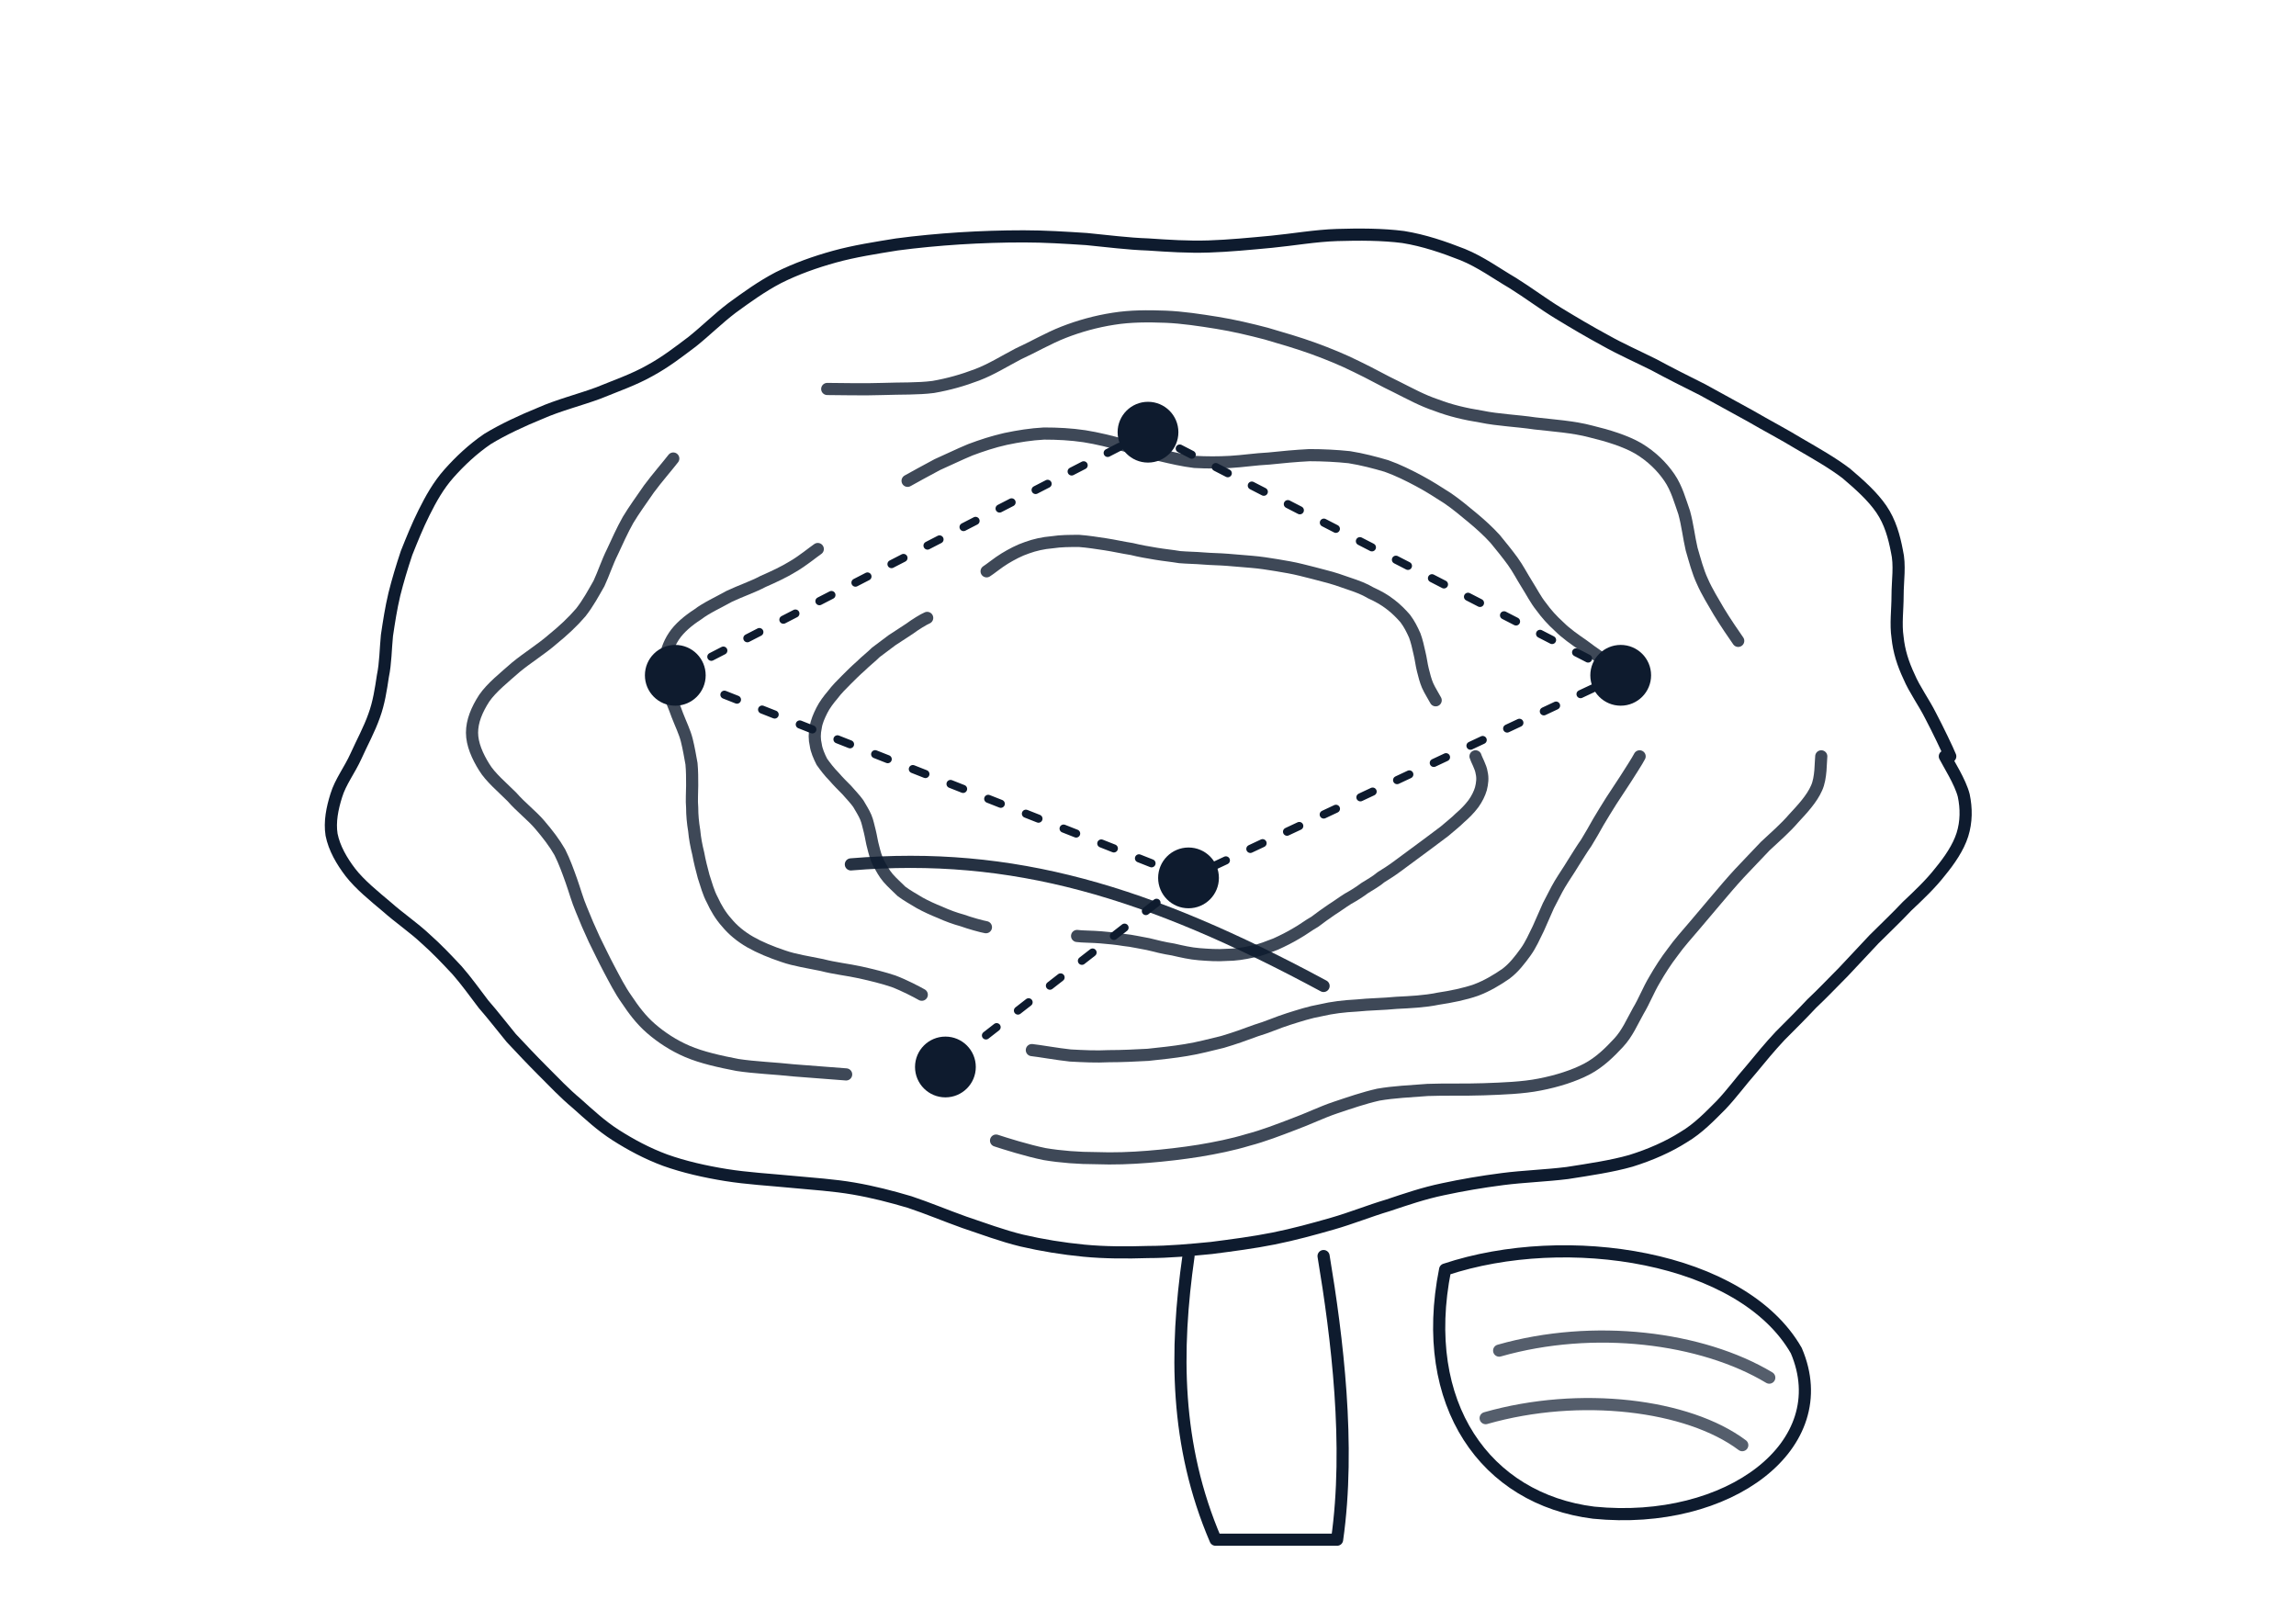
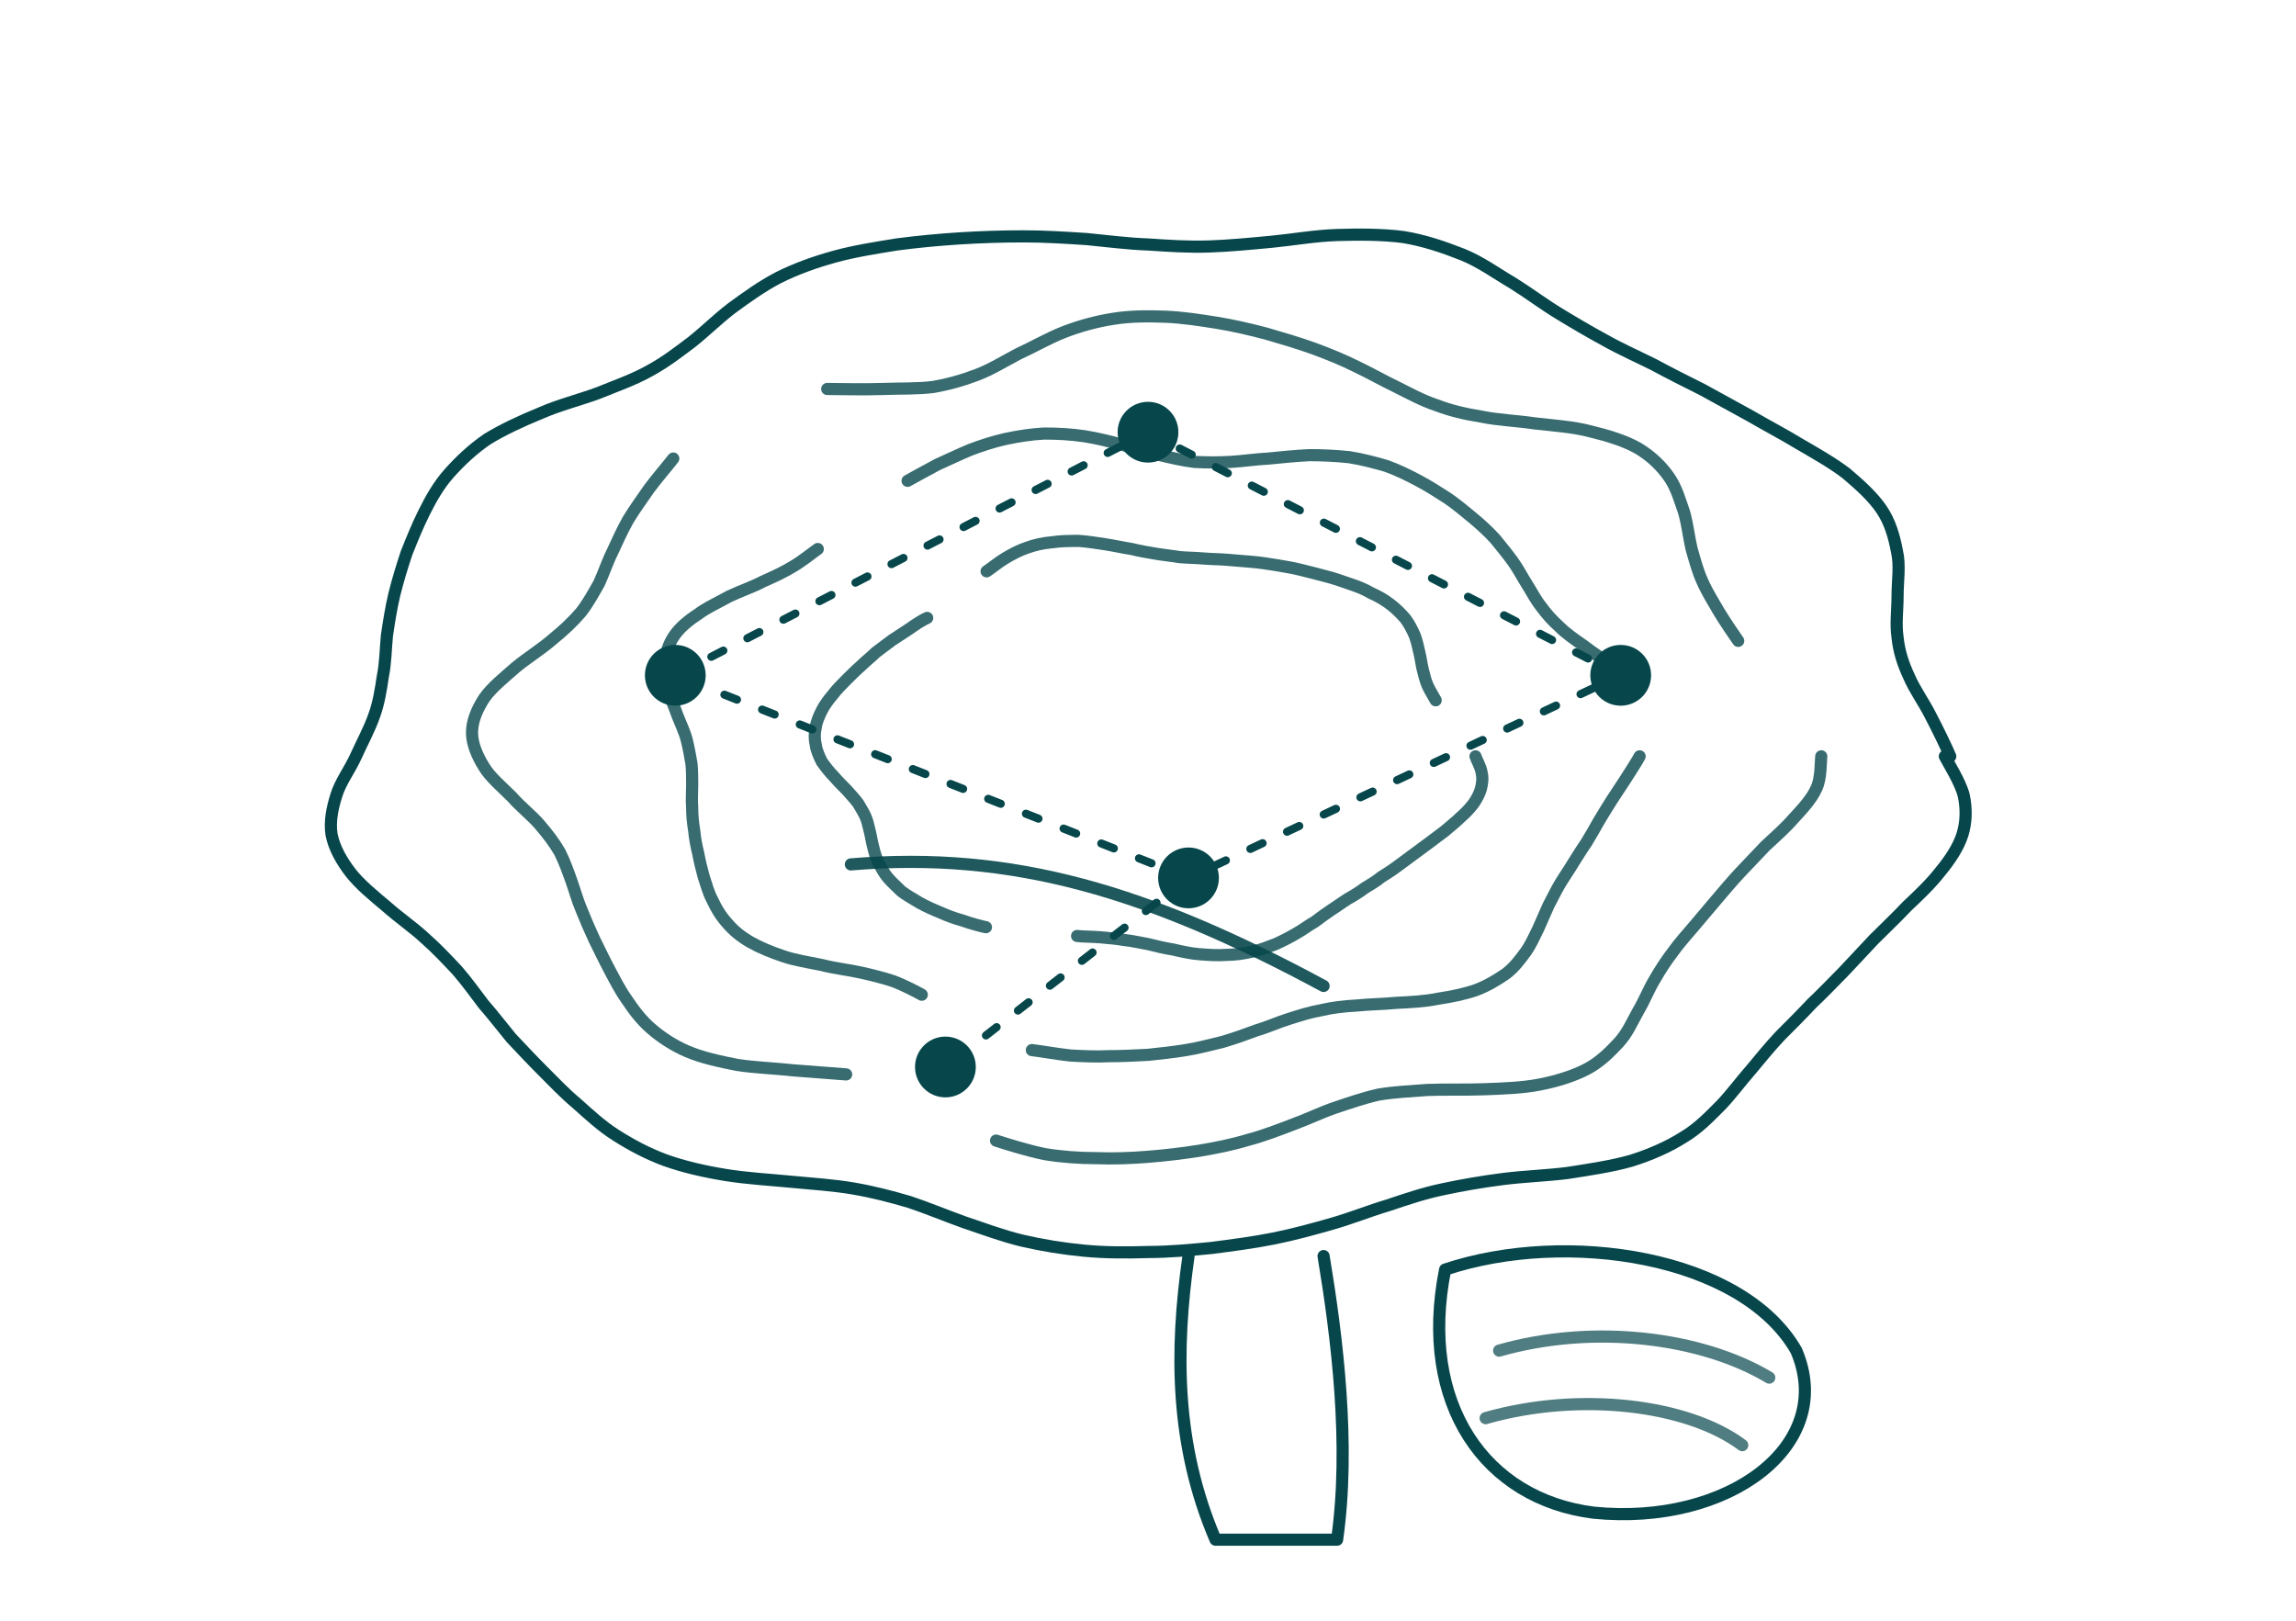
- <svg xmlns="http://www.w3.org/2000/svg" viewBox="0 0 340 240" fill="none" stroke="#0E1B2E" stroke-width="1.8" stroke-linecap="round" stroke-linejoin="round">
+ <svg xmlns="http://www.w3.org/2000/svg" viewBox="0 0 340 240" fill="none" stroke="#07474C" stroke-width="1.8" stroke-linecap="round" stroke-linejoin="round">
  <path d="M288.0 112.0 C288.5 113.0 290.3 115.8 290.8 117.8 C291.2 119.7 291.2 121.7 290.6 123.6 C290.0 125.5 288.7 127.4 287.3 129.1 C285.9 130.9 284.1 132.6 282.4 134.2 C280.8 135.9 279.1 137.5 277.5 139.1 C276.0 140.7 274.5 142.3 273.0 143.9 C271.4 145.5 269.9 147.1 268.3 148.6 C266.8 150.2 265.2 151.8 263.6 153.4 C262.1 155.0 260.7 156.7 259.3 158.4 C257.8 160.1 256.5 161.9 254.9 163.6 C253.2 165.3 251.5 167.1 249.3 168.4 C247.1 169.8 244.4 171.0 241.5 171.9 C238.7 172.7 235.3 173.2 232.1 173.7 C228.9 174.1 225.6 174.2 222.5 174.6 C219.4 175.0 216.5 175.5 213.7 176.1 C210.8 176.7 208.2 177.6 205.5 178.5 C202.8 179.3 200.1 180.4 197.3 181.2 C194.5 182.0 191.6 182.8 188.6 183.4 C185.6 184.0 182.5 184.4 179.4 184.8 C176.3 185.1 173.1 185.4 170.0 185.4 C166.9 185.5 163.6 185.5 160.5 185.2 C157.4 184.9 154.3 184.4 151.3 183.7 C148.4 183.0 145.5 181.9 142.8 181.0 C140.0 180.0 137.4 178.9 134.7 178.0 C132.0 177.2 129.3 176.5 126.4 176.0 C123.5 175.5 120.4 175.3 117.2 175.0 C114.1 174.7 110.6 174.5 107.5 174.0 C104.4 173.5 101.3 172.8 98.5 171.8 C95.8 170.8 93.4 169.5 91.2 168.1 C89.0 166.7 87.2 165.0 85.4 163.4 C83.6 161.9 82.0 160.2 80.4 158.6 C78.7 156.9 77.2 155.3 75.7 153.7 C74.3 152.0 73.0 150.3 71.6 148.7 C70.3 147.0 69.1 145.3 67.7 143.7 C66.2 142.1 64.7 140.5 63.0 139.0 C61.3 137.4 59.1 135.9 57.3 134.3 C55.4 132.7 53.3 131.0 51.9 129.2 C50.6 127.5 49.5 125.6 49.1 123.6 C48.8 121.7 49.2 119.7 49.8 117.8 C50.4 115.8 51.8 114.0 52.7 112.0 C53.6 110.0 54.7 108.0 55.4 106.0 C56.1 104.1 56.4 102.1 56.7 100.1 C57.1 98.2 57.1 96.1 57.3 94.1 C57.6 92.1 57.9 90.1 58.4 88.0 C58.9 86.0 59.5 84.0 60.2 81.9 C61.0 79.9 61.8 77.9 62.8 75.9 C63.8 73.9 64.9 71.9 66.5 70.1 C68.1 68.3 70.0 66.5 72.2 65.0 C74.5 63.6 77.3 62.3 80.0 61.2 C82.7 60.0 85.9 59.2 88.6 58.2 C91.3 57.1 93.9 56.2 96.2 54.9 C98.6 53.6 100.5 52.1 102.5 50.6 C104.5 49.0 106.3 47.2 108.4 45.6 C110.6 44.0 112.8 42.4 115.3 41.1 C117.9 39.8 120.7 38.8 123.6 38.0 C126.5 37.2 129.7 36.7 132.8 36.2 C135.8 35.8 139.0 35.5 142.1 35.3 C145.3 35.1 148.4 35.0 151.6 35.0 C154.7 35.0 157.8 35.2 160.9 35.4 C164.0 35.7 167.0 36.1 170.0 36.2 C173.0 36.4 175.9 36.6 179.0 36.5 C182.0 36.4 185.1 36.1 188.3 35.8 C191.4 35.5 194.8 34.9 198.0 34.8 C201.3 34.7 204.7 34.7 207.8 35.1 C210.9 35.6 213.8 36.6 216.6 37.7 C219.3 38.8 221.6 40.5 224.0 41.9 C226.4 43.4 228.5 45.0 230.8 46.4 C233.1 47.8 235.3 49.1 237.7 50.4 C240.0 51.7 242.5 52.8 244.9 54.0 C247.3 55.3 249.7 56.5 252.1 57.7 C254.5 59.0 256.8 60.3 259.2 61.6 C261.6 63.0 264.1 64.3 266.4 65.7 C268.8 67.1 271.3 68.5 273.4 70.1 C275.4 71.8 277.3 73.5 278.6 75.4 C279.9 77.3 280.5 79.5 280.9 81.6 C281.4 83.7 281.0 86.0 281.0 88.2 C281.0 90.3 280.7 92.4 281.0 94.4 C281.2 96.4 281.8 98.3 282.7 100.2 C283.5 102.1 284.9 104.0 285.9 106.0 C286.9 107.9 288.4 111.0 288.8 112.0" />
  <path d="M269.7 112.0 C269.6 112.8 269.7 115.2 269.0 116.7 C268.3 118.3 266.9 119.8 265.6 121.2 C264.4 122.6 262.8 124.0 261.4 125.3 C260.1 126.7 258.8 128.0 257.6 129.3 C256.4 130.6 255.3 131.9 254.2 133.2 C253.1 134.5 252.0 135.8 250.9 137.1 C249.8 138.4 248.7 139.6 247.7 141.0 C246.7 142.3 245.8 143.7 245.0 145.1 C244.1 146.6 243.5 148.2 242.6 149.7 C241.7 151.3 241.0 153.0 239.7 154.4 C238.4 155.8 236.9 157.3 235.0 158.3 C233.1 159.3 230.6 160.1 228.0 160.6 C225.5 161.1 222.5 161.2 219.7 161.3 C216.9 161.4 214.0 161.3 211.4 161.4 C208.8 161.6 206.4 161.7 204.1 162.1 C201.9 162.6 199.9 163.3 197.8 164.0 C195.7 164.7 193.7 165.7 191.5 166.5 C189.4 167.3 187.1 168.2 184.8 168.8 C182.5 169.5 180.0 170.0 177.6 170.4 C175.1 170.8 172.5 171.1 170.0 171.3 C167.5 171.5 164.9 171.6 162.3 171.5 C159.7 171.5 157.1 171.3 154.7 170.9 C152.2 170.4 148.7 169.3 147.5 168.9" stroke-opacity="0.8" />
  <path d="M125.3 159.1 C124.0 159.0 120.2 158.7 117.5 158.5 C114.8 158.2 111.8 158.1 109.2 157.7 C106.6 157.2 103.9 156.6 101.8 155.7 C99.7 154.8 97.9 153.6 96.4 152.3 C94.9 151.0 93.8 149.5 92.8 148.0 C91.8 146.6 91.0 145.0 90.2 143.5 C89.4 142.0 88.7 140.5 88.0 139.1 C87.3 137.6 86.7 136.2 86.1 134.7 C85.5 133.3 85.1 131.8 84.6 130.4 C84.1 129.0 83.6 127.6 82.9 126.2 C82.1 124.8 81.1 123.5 79.9 122.1 C78.8 120.8 77.1 119.5 75.8 118.0 C74.4 116.6 72.6 115.1 71.7 113.6 C70.7 112.0 69.9 110.2 69.9 108.5 C69.9 106.8 70.6 105.1 71.7 103.4 C72.8 101.8 74.7 100.3 76.4 98.8 C78.1 97.4 80.2 96.1 81.8 94.7 C83.4 93.4 84.8 92.1 86.0 90.7 C87.1 89.3 87.9 87.8 88.7 86.4 C89.4 84.9 89.9 83.3 90.7 81.7 C91.4 80.2 92.1 78.6 93.0 77.0 C93.9 75.5 95.0 74.0 96.1 72.4 C97.2 70.9 99.1 68.7 99.7 67.9" stroke-opacity="0.8" />
  <path d="M122.5 57.6 C123.9 57.6 128.1 57.7 130.7 57.6 C133.4 57.5 135.9 57.6 138.2 57.3 C140.5 56.9 142.6 56.3 144.7 55.5 C146.8 54.7 148.7 53.5 150.8 52.4 C153.0 51.4 155.2 50.1 157.5 49.2 C159.8 48.3 162.3 47.6 164.9 47.2 C167.4 46.8 170.0 46.8 172.6 46.9 C175.1 47.0 177.7 47.4 180.2 47.8 C182.7 48.2 185.2 48.8 187.5 49.4 C189.9 50.1 192.3 50.8 194.5 51.6 C196.7 52.4 198.9 53.3 200.9 54.3 C203.0 55.3 204.9 56.4 206.8 57.3 C208.8 58.3 210.6 59.3 212.7 60.0 C214.8 60.8 216.9 61.3 219.4 61.7 C221.8 62.2 224.6 62.3 227.3 62.7 C229.9 63.0 233.0 63.2 235.6 63.9 C238.1 64.5 240.7 65.3 242.6 66.4 C244.6 67.6 246.1 69.1 247.2 70.7 C248.3 72.3 248.8 74.2 249.4 75.9 C249.9 77.7 250.1 79.6 250.5 81.3 C251.0 83.0 251.4 84.6 252.1 86.1 C252.8 87.7 253.7 89.1 254.5 90.5 C255.4 92.0 256.9 94.2 257.4 94.9" stroke-opacity="0.8" />
  <path d="M242.8 112.0 C242.5 112.6 241.4 114.3 240.7 115.4 C240.0 116.5 239.3 117.5 238.6 118.6 C237.9 119.7 237.3 120.7 236.7 121.7 C236.1 122.8 235.5 123.8 234.9 124.8 C234.2 125.8 233.6 126.8 232.9 127.9 C232.3 128.9 231.6 129.9 231.0 130.9 C230.4 131.9 229.9 133.0 229.3 134.1 C228.8 135.2 228.3 136.4 227.8 137.5 C227.2 138.7 226.7 139.9 225.9 141.0 C225.1 142.1 224.2 143.3 223.0 144.2 C221.7 145.1 220.2 146.0 218.6 146.6 C216.9 147.2 214.9 147.6 212.9 147.9 C211.0 148.3 208.8 148.4 206.8 148.5 C204.8 148.7 202.8 148.7 200.9 148.9 C199.0 149.0 197.3 149.2 195.6 149.6 C193.9 149.9 192.4 150.4 190.8 150.9 C189.2 151.4 187.7 152.1 186.0 152.6 C184.4 153.2 182.7 153.8 181.0 154.3 C179.3 154.7 177.5 155.2 175.6 155.5 C173.8 155.8 171.9 156.0 170.0 156.2 C168.1 156.3 166.2 156.4 164.2 156.4 C162.3 156.5 160.4 156.4 158.5 156.3 C156.6 156.1 153.8 155.6 152.8 155.5" stroke-opacity="0.8" />
  <path d="M136.5 147.3 C135.8 146.9 133.9 145.9 132.3 145.3 C130.8 144.8 129.2 144.4 127.4 144.0 C125.6 143.6 123.6 143.4 121.7 142.9 C119.8 142.5 117.7 142.2 116.0 141.6 C114.2 141.0 112.5 140.3 111.1 139.5 C109.7 138.7 108.5 137.7 107.6 136.6 C106.7 135.6 106.0 134.4 105.5 133.3 C104.9 132.2 104.6 131.0 104.2 129.8 C103.9 128.7 103.6 127.5 103.4 126.4 C103.1 125.2 102.9 124.1 102.8 123.0 C102.6 121.8 102.5 120.7 102.5 119.6 C102.4 118.5 102.5 117.4 102.5 116.3 C102.5 115.2 102.5 114.2 102.4 113.1 C102.2 112.0 102.0 110.8 101.7 109.6 C101.4 108.4 100.8 107.2 100.3 105.9 C99.9 104.7 99.2 103.3 98.9 102.0 C98.6 100.7 98.3 99.3 98.4 98.0 C98.6 96.7 99.0 95.4 99.8 94.2 C100.6 93.0 101.9 91.9 103.3 91.0 C104.6 90.0 106.4 89.2 108.0 88.3 C109.7 87.5 111.5 86.9 113.0 86.1 C114.6 85.4 116.1 84.7 117.4 83.9 C118.8 83.1 120.5 81.7 121.1 81.3" stroke-opacity="0.8" />
  <path d="M134.4 71.2 C135.1 70.8 137.3 69.6 138.8 68.8 C140.4 68.1 142.0 67.3 143.7 66.6 C145.3 66.0 147.1 65.4 148.9 65.0 C150.8 64.6 152.7 64.3 154.6 64.2 C156.6 64.2 158.6 64.3 160.6 64.6 C162.5 64.9 164.5 65.4 166.3 65.9 C168.2 66.4 170.0 67.0 171.8 67.4 C173.5 67.8 175.2 68.2 176.9 68.4 C178.7 68.5 180.4 68.5 182.2 68.4 C184.0 68.3 185.9 68.0 187.9 67.9 C189.8 67.7 191.9 67.5 193.9 67.4 C195.9 67.4 197.9 67.5 199.8 67.7 C201.7 68.0 203.6 68.5 205.3 69.0 C207.0 69.6 208.6 70.4 210.1 71.2 C211.6 72.0 213.0 72.9 214.4 73.8 C215.7 74.7 216.9 75.7 218.1 76.7 C219.3 77.7 220.4 78.7 221.4 79.8 C222.3 80.9 223.2 82.0 224.0 83.1 C224.8 84.2 225.4 85.4 226.1 86.5 C226.8 87.6 227.4 88.8 228.2 89.8 C229.0 90.9 229.8 91.8 230.9 92.8 C231.9 93.8 233.2 94.7 234.5 95.6 C235.8 96.6 238.0 98.1 238.7 98.5" stroke-opacity="0.8" />
  <path d="M218.5 112.0 C218.6 112.4 219.3 113.6 219.4 114.4 C219.6 115.2 219.5 116.0 219.3 116.8 C219.1 117.5 218.7 118.3 218.2 119.0 C217.6 119.8 216.9 120.5 216.2 121.1 C215.5 121.8 214.7 122.4 213.9 123.1 C213.1 123.7 212.3 124.3 211.5 124.9 C210.7 125.5 210.0 126.0 209.2 126.6 C208.4 127.2 207.7 127.7 206.9 128.3 C206.1 128.9 205.3 129.4 204.5 129.9 C203.8 130.5 202.9 131.0 202.1 131.5 C201.3 132.1 200.5 132.6 199.6 133.1 C198.8 133.6 198.0 134.2 197.2 134.7 C196.3 135.3 195.5 135.9 194.7 136.5 C193.8 137.0 192.9 137.7 192.0 138.2 C191.0 138.8 190.0 139.3 188.9 139.8 C187.8 140.2 186.7 140.7 185.5 140.9 C184.2 141.2 182.9 141.4 181.6 141.4 C180.3 141.5 178.9 141.4 177.6 141.3 C176.3 141.2 175.0 140.9 173.7 140.6 C172.4 140.4 171.2 140.1 170.0 139.8 C168.8 139.6 167.6 139.3 166.5 139.2 C165.3 139.0 164.2 138.9 163.0 138.8 C161.9 138.7 160.1 138.7 159.5 138.6" stroke-opacity="0.8" />
  <path d="M146.0 137.3 C145.4 137.2 143.6 136.7 142.5 136.3 C141.4 136.0 140.3 135.6 139.2 135.1 C138.2 134.7 137.1 134.2 136.2 133.7 C135.2 133.1 134.3 132.6 133.5 132.0 C132.8 131.3 132.1 130.7 131.5 130.0 C130.9 129.3 130.5 128.5 130.1 127.8 C129.7 127.0 129.5 126.2 129.3 125.4 C129.1 124.7 129.0 123.9 128.8 123.1 C128.6 122.4 128.5 121.7 128.2 121.0 C127.9 120.3 127.5 119.7 127.1 119.0 C126.6 118.3 126.0 117.7 125.4 117.0 C124.8 116.4 124.1 115.7 123.5 115.0 C122.8 114.3 122.2 113.5 121.7 112.8 C121.3 112.0 120.9 111.1 120.8 110.3 C120.6 109.5 120.6 108.6 120.8 107.7 C120.9 106.9 121.3 106.0 121.7 105.2 C122.1 104.4 122.7 103.6 123.3 102.9 C123.9 102.1 124.6 101.4 125.3 100.7 C126.0 100.0 126.7 99.3 127.5 98.6 C128.2 97.9 129.0 97.3 129.7 96.6 C130.5 96.0 131.3 95.4 132.1 94.8 C133.0 94.2 133.8 93.7 134.7 93.1 C135.5 92.5 136.8 91.7 137.3 91.5" stroke-opacity="0.8" />
  <path d="M146.1 84.6 C146.6 84.3 147.8 83.3 148.8 82.7 C149.8 82.1 150.9 81.5 152.1 81.1 C153.2 80.7 154.5 80.4 155.8 80.3 C157.1 80.1 158.4 80.1 159.8 80.1 C161.1 80.2 162.4 80.4 163.7 80.6 C165.0 80.8 166.3 81.1 167.6 81.3 C168.8 81.6 170.0 81.8 171.2 82.0 C172.4 82.2 173.5 82.3 174.7 82.5 C175.9 82.6 177.0 82.6 178.2 82.7 C179.4 82.8 180.6 82.8 181.8 82.9 C183.0 83.0 184.2 83.1 185.4 83.2 C186.6 83.3 187.9 83.5 189.1 83.7 C190.3 83.9 191.5 84.1 192.7 84.4 C193.9 84.7 195.1 85.0 196.2 85.3 C197.4 85.6 198.6 86.0 199.7 86.4 C200.9 86.8 202.0 87.2 203.0 87.8 C204.1 88.3 205.0 88.8 205.9 89.5 C206.7 90.1 207.5 90.9 208.1 91.6 C208.7 92.4 209.1 93.2 209.5 94.1 C209.8 94.9 210.0 95.8 210.2 96.7 C210.4 97.5 210.5 98.4 210.7 99.2 C210.9 100.0 211.1 100.8 211.4 101.5 C211.7 102.2 212.4 103.3 212.6 103.7" stroke-opacity="0.8" />
  <path d="M126 128 C150 126 170 132 196 146" stroke-opacity="0.9" />
  <path d="M214 188 C232 182 258 186 266 200 C272 214 256 226 236 224 C220 222 210 208 214 188 Z" />
  <path d="M222 200 C236 196 252 198 262 204 M220 210 C234 206 250 208 258 214" stroke-opacity="0.7" />
  <path d="M176 186 C174 200 174 214 180 228 L198 228 C200 214 198 198 196 186" />
-   <g fill="#0E1B2E" stroke="none">
+   <g fill="#07474C" stroke="none">
    <circle cx="100" cy="100" r="4.5" />
    <circle cx="170" cy="64" r="4.5" />
    <circle cx="240" cy="100" r="4.5" />
    <circle cx="176" cy="130" r="4.5" />
    <circle cx="140" cy="158" r="4.5" />
  </g>
  <path d="M100 100 L170 64 L240 100 L176 130 L100 100 M176 130 L140 158" stroke-width="1.2" stroke-dasharray="2 4" />
</svg>
